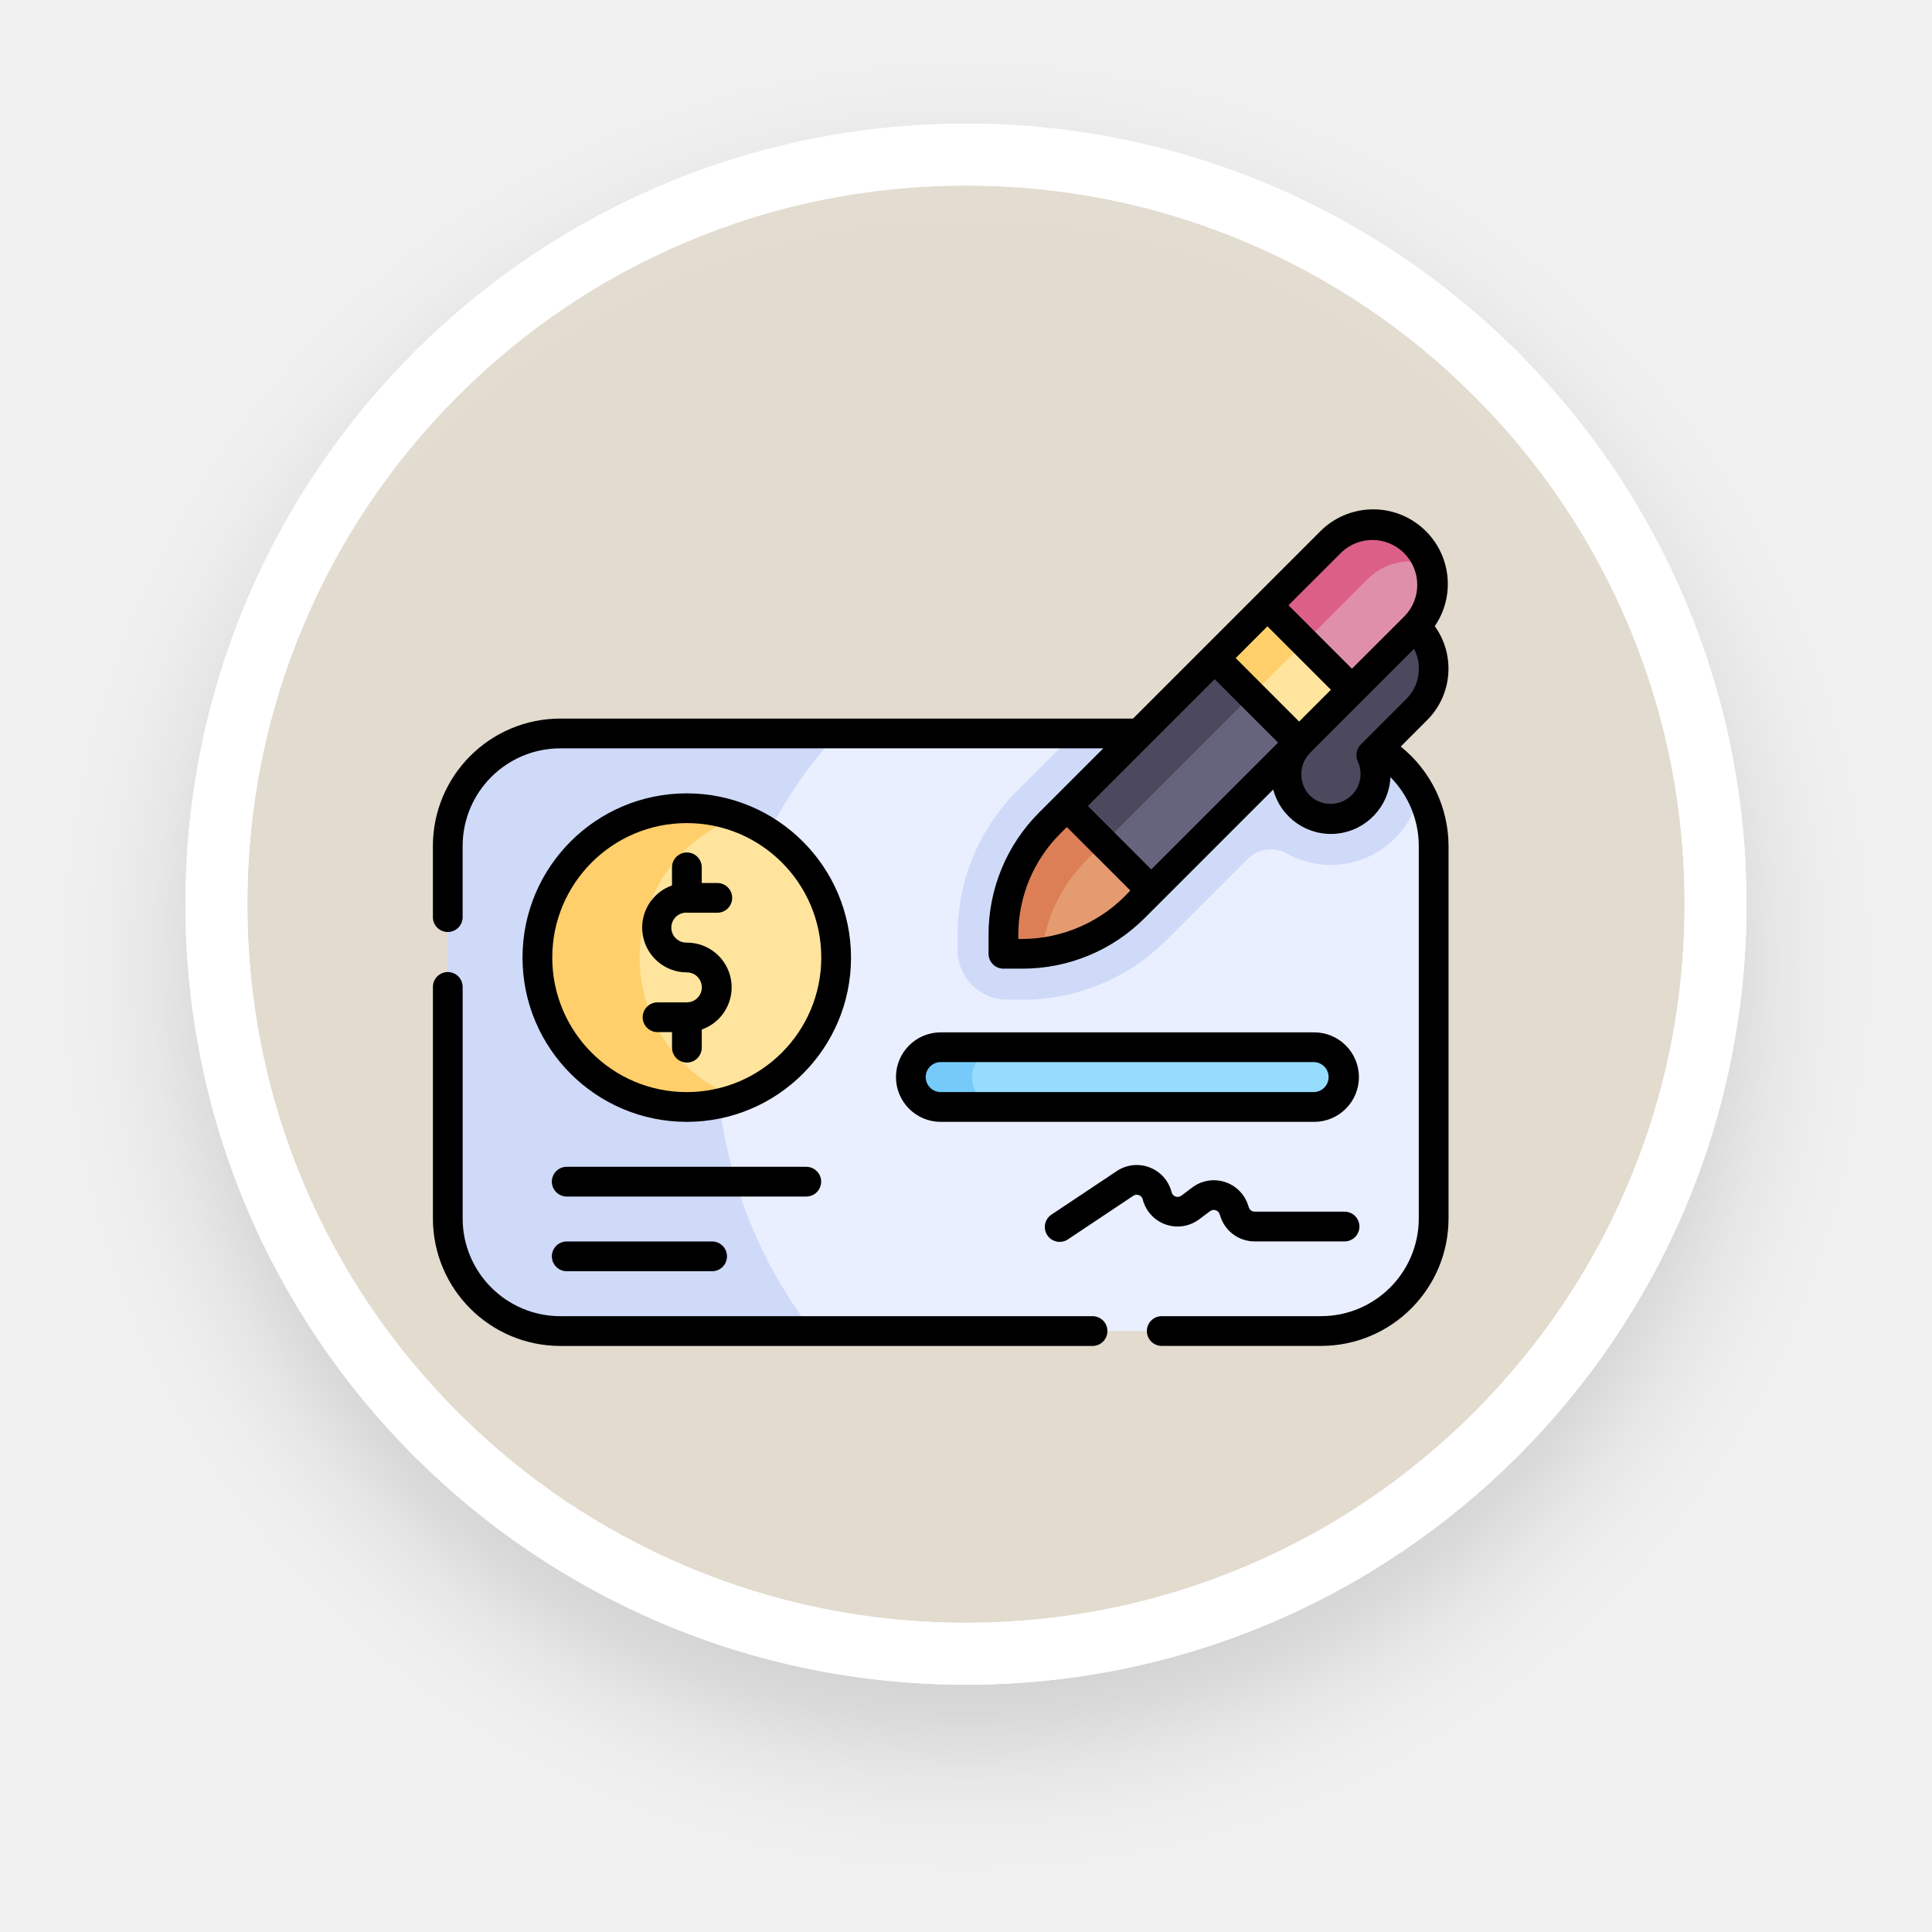
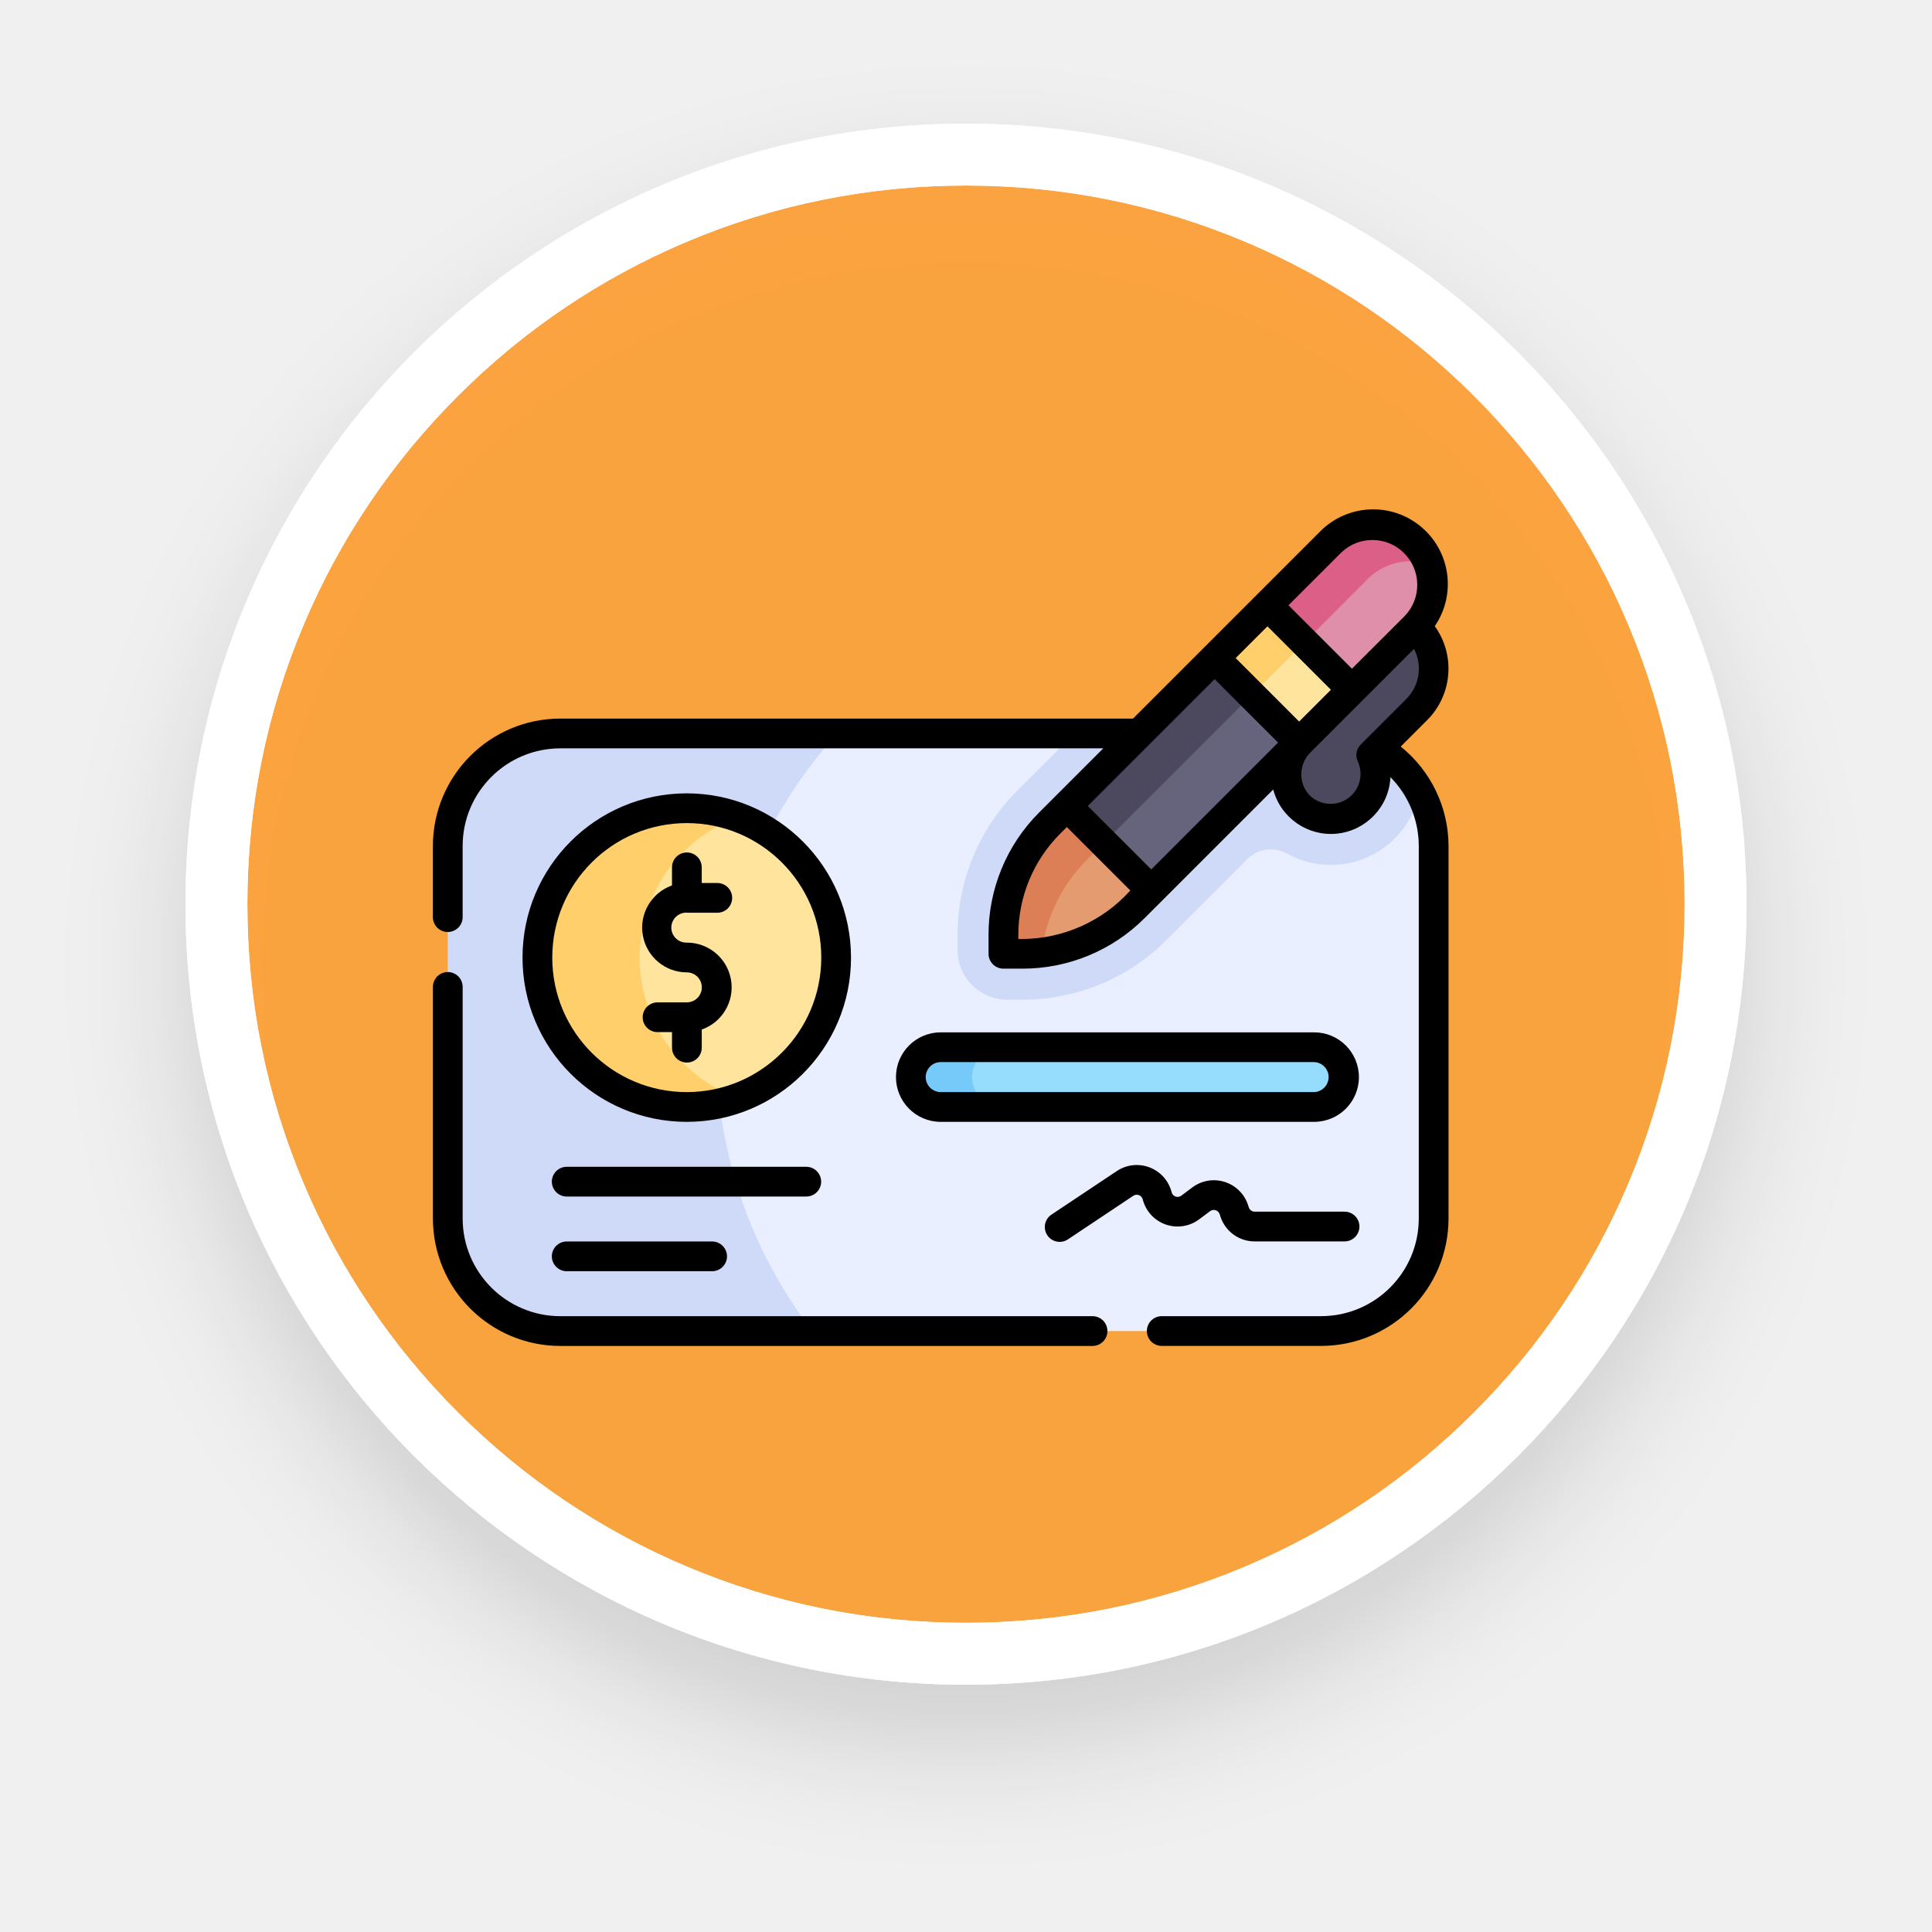
<svg xmlns="http://www.w3.org/2000/svg" width="93.722" height="93.723" viewBox="0 0 93.722 93.723">
  <defs>
-     <filter id="Trazado_874925" x="0" y="0" width="93.722" height="93.723" filterUnits="userSpaceOnUse">
+     <filter id="Path_874925" x="0" y="0" width="93.722" height="93.723" filterUnits="userSpaceOnUse">
      <feOffset dy="3" input="SourceAlpha" />
      <feGaussianBlur stdDeviation="3" result="blur" />
      <feFlood flood-opacity="0.161" />
      <feComposite operator="in" in2="blur" />
      <feComposite in="SourceGraphic" />
    </filter>
  </defs>
-   <g id="Grupo_1114735" data-name="Grupo 1114735" transform="translate(-988.051 -2537)">
-     <g id="Grupo_1112902" data-name="Grupo 1112902" transform="translate(997.051 2543)">
-       <g id="Grupo_1109835" data-name="Grupo 1109835" transform="translate(0 0)">
-         <g id="Grupo_1107913" data-name="Grupo 1107913" transform="translate(0 0)">
-           <g transform="matrix(1, 0, 0, 1, -9, -6)" filter="url(#Trazado_874925)">
-             <g id="Trazado_874925-2" data-name="Trazado 874925" transform="translate(9 6)" fill="#e2dacc" opacity="0.859">
+   <g id="Group_1114735" data-name="Group 1114735" transform="translate(-988.051 -2537)">
+     <g id="Group_1112902" data-name="Group 1112902" transform="translate(997.051 2543)">
+       <g id="Group_1109835" data-name="Group 1109835" transform="translate(0 0)">
+         <g id="Group_1107913" data-name="Group 1107913" transform="translate(0 0)">
+           <g transform="matrix(1, 0, 0, 1, -9, -6)" filter="url(#Path_874925)">
+             <g id="Path_874925-2" data-name="Path 874925" transform="translate(9 6)" fill="#fd9826" opacity="0.859">
              <path d="M 37.861 74.223 C 32.952 74.223 28.19 73.261 23.708 71.366 C 19.378 69.534 15.49 66.912 12.15 63.573 C 8.81 60.233 6.188 56.344 4.357 52.014 C 2.461 47.533 1.5 42.771 1.5 37.861 C 1.5 32.952 2.461 28.19 4.357 23.708 C 6.188 19.378 8.81 15.49 12.15 12.15 C 15.49 8.81 19.378 6.188 23.708 4.357 C 28.19 2.461 32.952 1.5 37.861 1.5 C 42.77 1.5 47.532 2.461 52.014 4.357 C 56.344 6.188 60.232 8.81 63.572 12.15 C 66.912 15.49 69.534 19.378 71.365 23.708 C 73.261 28.19 74.222 32.952 74.222 37.861 C 74.222 42.771 73.261 47.533 71.365 52.014 C 69.534 56.344 66.912 60.233 63.572 63.573 C 60.232 66.912 56.344 69.534 52.014 71.366 C 47.532 73.261 42.77 74.223 37.861 74.223 Z" stroke="none" />
              <path d="M 37.861 3 C 33.153 3 28.588 3.921 24.292 5.738 C 20.142 7.494 16.413 10.008 13.211 13.211 C 10.008 16.413 7.494 20.142 5.738 24.292 C 3.921 28.588 3 33.154 3 37.861 C 3 42.569 3.921 47.134 5.738 51.43 C 7.494 55.581 10.008 59.309 13.211 62.512 C 16.413 65.715 20.142 68.229 24.292 69.984 C 28.588 71.801 33.153 72.723 37.861 72.723 C 42.569 72.723 47.134 71.801 51.43 69.984 C 55.58 68.229 59.309 65.715 62.511 62.512 C 65.714 59.309 68.228 55.581 69.984 51.43 C 71.801 47.134 72.722 42.569 72.722 37.861 C 72.722 33.154 71.801 28.588 69.984 24.292 C 68.228 20.142 65.714 16.413 62.511 13.211 C 59.309 10.008 55.58 7.494 51.43 5.738 C 47.134 3.921 42.569 3 37.861 3 M 37.861 7.62939453125e-06 C 58.771 7.62939453125e-06 75.722 16.951 75.722 37.861 L 75.722 37.861 C 75.722 58.772 58.771 75.723 37.861 75.723 C 16.951 75.723 -7.62939453125e-06 58.772 -7.62939453125e-06 37.861 L -7.62939453125e-06 37.861 C -7.62939453125e-06 16.951 16.951 7.62939453125e-06 37.861 7.62939453125e-06 Z" stroke="none" fill="#fff" />
            </g>
          </g>
-           <g id="Trazado_874923" data-name="Trazado 874923" transform="translate(0 0)" fill="none">
+           <g id="Path_874923" data-name="Path 874923" transform="translate(0 0)" fill="none">
            <path d="M37.861,0A37.861,37.861,0,0,1,75.722,37.861h0A37.861,37.861,0,1,1,0,37.861H0A37.861,37.861,0,0,1,37.861,0Z" stroke="none" />
            <path d="M 37.861 3 C 33.153 3 28.588 3.921 24.292 5.738 C 20.142 7.494 16.413 10.008 13.211 13.211 C 10.008 16.413 7.494 20.142 5.738 24.292 C 3.921 28.588 3 33.154 3 37.861 C 3 42.569 3.921 47.134 5.738 51.43 C 7.494 55.581 10.008 59.309 13.211 62.512 C 16.413 65.715 20.142 68.229 24.292 69.984 C 28.588 71.801 33.153 72.723 37.861 72.723 C 42.569 72.723 47.134 71.801 51.43 69.984 C 55.58 68.229 59.309 65.715 62.511 62.512 C 65.714 59.309 68.228 55.581 69.984 51.43 C 71.801 47.134 72.722 42.569 72.722 37.861 C 72.722 33.154 71.801 28.588 69.984 24.292 C 68.228 20.142 65.714 16.413 62.511 13.211 C 59.309 10.008 55.58 7.494 51.43 5.738 C 47.134 3.921 42.569 3 37.861 3 M 37.861 7.62939453125e-06 C 58.771 7.62939453125e-06 75.722 16.951 75.722 37.861 L 75.722 37.861 C 75.722 58.772 58.771 75.723 37.861 75.723 C 16.951 75.723 -7.62939453125e-06 58.772 -7.62939453125e-06 37.861 L -7.62939453125e-06 37.861 C -7.62939453125e-06 16.951 16.951 7.62939453125e-06 37.861 7.62939453125e-06 Z" stroke="none" fill="#fff" />
          </g>
        </g>
      </g>
    </g>
-     <g id="Grupo_1114734" data-name="Grupo 1114734" transform="translate(1009.051 2516.54)">
-       <path id="Trazado_907651" data-name="Trazado 907651" d="M104.083,158.11H92.576c-15.588,0-15.588,28.985-1.208,28.985H116.05a5.459,5.459,0,0,0,5.459-5.459V163.569a5.432,5.432,0,0,0-.677-2.635Z" transform="translate(-72.962 -102.065)" fill="#e9efff" />
-       <path id="Trazado_907652" data-name="Trazado 907652" d="M284.876,158.845c-5.953-.379-11.1-.709-11.562-.735h-3.143l-2.762,2.762a9.857,9.857,0,0,0-2.906,7.016v.718a2.415,2.415,0,0,0,2.415,2.415h.718a9.858,9.858,0,0,0,7.016-2.907l3.928-3.928a1.593,1.593,0,0,1,1.9-.252,4.407,4.407,0,0,0,2.127.55h0a4.387,4.387,0,0,0,4.311-3.549A5.486,5.486,0,0,0,284.876,158.845Z" transform="translate(-239.05 -102.065)" fill="#cfdaf9" />
-       <path id="Trazado_907653" data-name="Trazado 907653" d="M26.394,158.11H12.96A5.459,5.459,0,0,0,7.5,163.569v18.068A5.459,5.459,0,0,0,12.96,187.1H25.186a22.639,22.639,0,0,1,1.208-28.985Z" transform="translate(-6.779 -102.065)" fill="#cfdaf9" />
-       <path id="Trazado_907654" data-name="Trazado 907654" d="M436.533,100.747a2.8,2.8,0,0,1,0,3.962l-1.917,1.917a.63.63,0,0,0-.164.618,2.174,2.174,0,0,1-3.68,2.088,2.209,2.209,0,0,1,.092-3.054c-2.086-2.3,3.59-7.359,5.6-5.6Z" transform="translate(-388.805 -49.83)" fill="#4c485d" />
-       <path id="Trazado_907655" data-name="Trazado 907655" d="M399.847,101.57l2.562-2.562c.99-.99.24-2.646-.945-3.666-1.537-1.537-6.8,3.724-5.261,5.261,1.021,1.184,2.67,1.941,3.644.967Z" transform="translate(-357.825 -45.086)" fill="#ffe49e" />
-       <path id="Trazado_907656" data-name="Trazado 907656" d="M395.621,89.584c-1-.863-2.317-1.27-3.154-.433l-2.561,2.561c-.824.824-.409,2.131.454,3.133Z" transform="translate(-351.982 -39.328)" fill="#ffcf6b" />
-       <path id="Trazado_907657" data-name="Trazado 907657" d="M307.79,191c2.27-2.27-.328-3.923-1.534-4.922l-2.513,2.513c-1.219,1.219-2.431,4.3-1.273,5.423a7.7,7.7,0,0,0,4.5-2.2Z" transform="translate(-272.941 -127.342)" fill="#e59b70" />
-       <path id="Trazado_907658" data-name="Trazado 907658" d="M294.16,188.471a2.5,2.5,0,0,0-3.488-.1l-.819.819a7.7,7.7,0,0,0-2.255,5.444v.91h.91a7.692,7.692,0,0,0,.944-.06,7.7,7.7,0,0,1,2.195-4.5Z" transform="translate(-259.923 -128.813)" fill="#dc7f57" />
-       <path id="Trazado_907659" data-name="Trazado 907659" d="M442.51,66.758a2.9,2.9,0,0,0,.69-3,2.728,2.728,0,0,0-3.946-.259l-2.361,2.361.237,1.664,2.306,2.305Z" transform="translate(-394.851 -15.91)" fill="#e08fab" />
-       <path id="Trazado_907660" data-name="Trazado 907660" d="M425.581,55.329a2.9,2.9,0,0,1,3-.691,2.9,2.9,0,0,0-4.789-1.1l-3.074,3.074,1.794,1.793Z" transform="translate(-380.228 -6.786)" fill="#db5f87" />
-       <path id="Trazado_907661" data-name="Trazado 907661" d="M345.212,138.573l-2.305-2.306c-1.708-1.708-8.882,5.466-7.174,7.174l2.306,2.306Z" transform="translate(-303.19 -82.089)" fill="#66637c" />
-       <path id="Trazado_907662" data-name="Trazado 907662" d="M328.513,121.871l-1.793-1.794-7.174,7.174,1.793,1.793Z" transform="translate(-288.796 -67.692)" fill="#4c485d" />
-       <path id="Trazado_907663" data-name="Trazado 907663" d="M277.38,317.7a1.45,1.45,0,0,0-1.449-1.449H260.784c-2.151,0-2.776.651-2.776,1.449s.314,1.449,2.776,1.449h15.147A1.451,1.451,0,0,0,277.38,317.7Z" transform="translate(-233.18 -244.984)" fill="#95dcfd" />
-       <path id="Trazado_907664" data-name="Trazado 907664" d="M243.908,317.7a1.451,1.451,0,0,1,1.449-1.449h-2.969a1.449,1.449,0,1,0,0,2.9h2.969A1.45,1.45,0,0,1,243.908,317.7Z" transform="translate(-217.754 -244.984)" fill="#76cafa" />
-       <path id="Trazado_907665" data-name="Trazado 907665" d="M91.53,207.1a7.249,7.249,0,0,0-4.767-6.811,6.778,6.778,0,0,0-7.132,6.811,6.848,6.848,0,0,0,7.132,6.811A7.249,7.249,0,0,0,91.53,207.1Z" transform="translate(-71.968 -140.184)" fill="#ffe49e" />
-       <path id="Trazado_907666" data-name="Trazado 907666" d="M57.641,203.008a7.249,7.249,0,0,1,4.767-6.811,7.246,7.246,0,1,0,0,13.622A7.249,7.249,0,0,1,57.641,203.008Z" transform="translate(-47.612 -136.094)" fill="#ffcf6b" />
-       <path id="Trazado_907667" data-name="Trazado 907667" d="M107.6,221.276h1.449a.722.722,0,1,0,0-1.443h-.728V219.1a.722.722,0,1,0-1.443,0v.851a2.171,2.171,0,0,0,.722,4.218.721.721,0,0,1,.515.215.728.728,0,0,1-.515,1.24h-1.449a.722.722,0,0,0,0,1.443h.728v.728a.722.722,0,1,0,1.443,0v-.853a2.17,2.17,0,0,0-.722-4.217.728.728,0,1,1,0-1.455Z" transform="translate(-95.279 -156.538)" />
-       <path id="Trazado_907668" data-name="Trazado 907668" d="M53.149,188.262a7.968,7.968,0,1,0,7.968,7.968A7.977,7.977,0,0,0,53.149,188.262Zm0,14.493a6.525,6.525,0,1,1,6.525-6.525A6.532,6.532,0,0,1,53.149,202.755Z" transform="translate(-40.833 -129.316)" />
-       <path id="Trazado_907669" data-name="Trazado 907669" d="M32,295.284H6.181a4.743,4.743,0,0,1-4.737-4.737V279.338a.722.722,0,1,0-1.443,0v11.209a6.188,6.188,0,0,0,6.181,6.181H32a.722.722,0,0,0,0-1.444Z" transform="translate(0 -210.975)" />
-       <path id="Trazado_907670" data-name="Trazado 907670" d="M46.948,56.678l1.289-1.289a3.53,3.53,0,0,0,.365-4.554,3.621,3.621,0,0,0-5.554-4.6l-9.084,9.084H6.181A6.188,6.188,0,0,0,0,61.5v3.477a.722.722,0,0,0,1.443,0V61.5a4.743,4.743,0,0,1,4.737-4.737H32.521l-3.1,3.1a8.367,8.367,0,0,0-2.466,5.955v.91a.722.722,0,0,0,.722.722h.91a8.366,8.366,0,0,0,5.955-2.467c1.044-1.043-.19.192,6.223-6.223a2.893,2.893,0,0,0,5.687-.6A4.755,4.755,0,0,1,47.826,61.5V79.571a4.743,4.743,0,0,1-4.737,4.737H35.384a.722.722,0,1,0,0,1.443h7.705a6.188,6.188,0,0,0,6.181-6.181V61.5a6.206,6.206,0,0,0-2.321-4.825ZM44.07,47.26a2.177,2.177,0,0,1,3.079,3.077L44.584,52.9l-3.079-3.078ZM34.849,62.637l-3.078-3.078,6.153-6.153L41,56.485Zm7.173-7.174-3.078-3.079,1.541-1.541,3.079,3.078ZM28.586,66.011H28.4v-.188a6.932,6.932,0,0,1,2.044-4.934l.309-.309,3.078,3.078A7.091,7.091,0,0,1,28.586,66.011ZM44.87,57.4A1.453,1.453,0,0,1,42.5,59.01a1.493,1.493,0,0,1,.073-2.051l5.023-5.023a2.084,2.084,0,0,1-.374,2.432l-2.206,2.206A.722.722,0,0,0,44.87,57.4Z" transform="translate(0 0)" />
-       <path id="Trazado_907671" data-name="Trazado 907671" d="M253.726,313.087a2.171,2.171,0,0,0,0-4.342H235.61a2.171,2.171,0,1,0,0,4.342Zm-18.844-2.171a.728.728,0,0,1,.728-.728h18.116a.728.728,0,0,1,0,1.455H235.61A.729.729,0,0,1,234.882,310.916Z" transform="translate(-210.975 -238.205)" />
-       <path id="Trazado_907672" data-name="Trazado 907672" d="M316.2,378.2l.534-.4a.3.3,0,0,1,.463.143l.044.133a1.741,1.741,0,0,0,1.654,1.192h4.336a.722.722,0,1,0,0-1.443H318.9a.3.3,0,0,1-.284-.2l-.044-.133a1.744,1.744,0,0,0-2.7-.843l-.533.4a.3.3,0,0,1-.471-.167,1.744,1.744,0,0,0-2.658-1.028l-3.142,2.095a.722.722,0,1,0,.8,1.2l3.142-2.095a.3.3,0,0,1,.457.175A1.744,1.744,0,0,0,316.2,378.2Z" transform="translate(-279.032 -298.586)" />
-       <path id="Trazado_907673" data-name="Trazado 907673" d="M73.28,377.242a.722.722,0,0,0-.722-.722H60.964a.722.722,0,1,0,0,1.443H72.558A.722.722,0,0,0,73.28,377.242Z" transform="translate(-54.445 -299.458)" />
-       <path id="Trazado_907674" data-name="Trazado 907674" d="M60.964,414.171a.722.722,0,1,0,0,1.443h7a.722.722,0,1,0,0-1.443Z" transform="translate(-54.445 -333.486)" />
+     <g id="Group_1114734" data-name="Group 1114734" transform="translate(1009.051 2516.54)">
+       <path id="Path_907651" data-name="Path 907651" d="M104.083,158.11H92.576c-15.588,0-15.588,28.985-1.208,28.985H116.05a5.459,5.459,0,0,0,5.459-5.459V163.569a5.432,5.432,0,0,0-.677-2.635Z" transform="translate(-72.962 -102.065)" fill="#e9efff" />
+       <path id="Path_907652" data-name="Path 907652" d="M284.876,158.845c-5.953-.379-11.1-.709-11.562-.735h-3.143l-2.762,2.762a9.857,9.857,0,0,0-2.906,7.016v.718a2.415,2.415,0,0,0,2.415,2.415h.718a9.858,9.858,0,0,0,7.016-2.907l3.928-3.928a1.593,1.593,0,0,1,1.9-.252,4.407,4.407,0,0,0,2.127.55h0a4.387,4.387,0,0,0,4.311-3.549A5.486,5.486,0,0,0,284.876,158.845Z" transform="translate(-239.05 -102.065)" fill="#cfdaf9" />
+       <path id="Path_907653" data-name="Path 907653" d="M26.394,158.11H12.96A5.459,5.459,0,0,0,7.5,163.569v18.068A5.459,5.459,0,0,0,12.96,187.1H25.186a22.639,22.639,0,0,1,1.208-28.985Z" transform="translate(-6.779 -102.065)" fill="#cfdaf9" />
+       <path id="Path_907654" data-name="Path 907654" d="M436.533,100.747a2.8,2.8,0,0,1,0,3.962l-1.917,1.917a.63.63,0,0,0-.164.618,2.174,2.174,0,0,1-3.68,2.088,2.209,2.209,0,0,1,.092-3.054c-2.086-2.3,3.59-7.359,5.6-5.6Z" transform="translate(-388.805 -49.83)" fill="#4c485d" />
+       <path id="Path_907655" data-name="Path 907655" d="M399.847,101.57l2.562-2.562c.99-.99.24-2.646-.945-3.666-1.537-1.537-6.8,3.724-5.261,5.261,1.021,1.184,2.67,1.941,3.644.967Z" transform="translate(-357.825 -45.086)" fill="#ffe49e" />
+       <path id="Path_907656" data-name="Path 907656" d="M395.621,89.584c-1-.863-2.317-1.27-3.154-.433l-2.561,2.561c-.824.824-.409,2.131.454,3.133Z" transform="translate(-351.982 -39.328)" fill="#ffcf6b" />
+       <path id="Path_907657" data-name="Path 907657" d="M307.79,191c2.27-2.27-.328-3.923-1.534-4.922l-2.513,2.513c-1.219,1.219-2.431,4.3-1.273,5.423a7.7,7.7,0,0,0,4.5-2.2Z" transform="translate(-272.941 -127.342)" fill="#e59b70" />
+       <path id="Path_907658" data-name="Path 907658" d="M294.16,188.471a2.5,2.5,0,0,0-3.488-.1l-.819.819a7.7,7.7,0,0,0-2.255,5.444v.91h.91a7.692,7.692,0,0,0,.944-.06,7.7,7.7,0,0,1,2.195-4.5Z" transform="translate(-259.923 -128.813)" fill="#dc7f57" />
+       <path id="Path_907659" data-name="Path 907659" d="M442.51,66.758a2.9,2.9,0,0,0,.69-3,2.728,2.728,0,0,0-3.946-.259l-2.361,2.361.237,1.664,2.306,2.305Z" transform="translate(-394.851 -15.91)" fill="#e08fab" />
+       <path id="Path_907660" data-name="Path 907660" d="M425.581,55.329a2.9,2.9,0,0,1,3-.691,2.9,2.9,0,0,0-4.789-1.1l-3.074,3.074,1.794,1.793Z" transform="translate(-380.228 -6.786)" fill="#db5f87" />
+       <path id="Path_907661" data-name="Path 907661" d="M345.212,138.573l-2.305-2.306c-1.708-1.708-8.882,5.466-7.174,7.174l2.306,2.306Z" transform="translate(-303.19 -82.089)" fill="#66637c" />
+       <path id="Path_907662" data-name="Path 907662" d="M328.513,121.871l-1.793-1.794-7.174,7.174,1.793,1.793Z" transform="translate(-288.796 -67.692)" fill="#4c485d" />
+       <path id="Path_907663" data-name="Path 907663" d="M277.38,317.7a1.45,1.45,0,0,0-1.449-1.449H260.784c-2.151,0-2.776.651-2.776,1.449s.314,1.449,2.776,1.449h15.147A1.451,1.451,0,0,0,277.38,317.7Z" transform="translate(-233.18 -244.984)" fill="#95dcfd" />
+       <path id="Path_907664" data-name="Path 907664" d="M243.908,317.7a1.451,1.451,0,0,1,1.449-1.449h-2.969a1.449,1.449,0,1,0,0,2.9h2.969A1.45,1.45,0,0,1,243.908,317.7Z" transform="translate(-217.754 -244.984)" fill="#76cafa" />
+       <path id="Path_907665" data-name="Path 907665" d="M91.53,207.1a7.249,7.249,0,0,0-4.767-6.811,6.778,6.778,0,0,0-7.132,6.811,6.848,6.848,0,0,0,7.132,6.811A7.249,7.249,0,0,0,91.53,207.1Z" transform="translate(-71.968 -140.184)" fill="#ffe49e" />
+       <path id="Path_907666" data-name="Path 907666" d="M57.641,203.008a7.249,7.249,0,0,1,4.767-6.811,7.246,7.246,0,1,0,0,13.622A7.249,7.249,0,0,1,57.641,203.008Z" transform="translate(-47.612 -136.094)" fill="#ffcf6b" />
+       <path id="Path_907667" data-name="Path 907667" d="M107.6,221.276h1.449a.722.722,0,1,0,0-1.443h-.728V219.1a.722.722,0,1,0-1.443,0v.851a2.171,2.171,0,0,0,.722,4.218.721.721,0,0,1,.515.215.728.728,0,0,1-.515,1.24h-1.449a.722.722,0,0,0,0,1.443h.728v.728a.722.722,0,1,0,1.443,0v-.853a2.17,2.17,0,0,0-.722-4.217.728.728,0,1,1,0-1.455Z" transform="translate(-95.279 -156.538)" />
+       <path id="Path_907668" data-name="Path 907668" d="M53.149,188.262a7.968,7.968,0,1,0,7.968,7.968A7.977,7.977,0,0,0,53.149,188.262Zm0,14.493a6.525,6.525,0,1,1,6.525-6.525A6.532,6.532,0,0,1,53.149,202.755Z" transform="translate(-40.833 -129.316)" />
+       <path id="Path_907669" data-name="Path 907669" d="M32,295.284H6.181a4.743,4.743,0,0,1-4.737-4.737V279.338a.722.722,0,1,0-1.443,0v11.209a6.188,6.188,0,0,0,6.181,6.181H32a.722.722,0,0,0,0-1.444Z" transform="translate(0 -210.975)" />
+       <path id="Path_907670" data-name="Path 907670" d="M46.948,56.678l1.289-1.289a3.53,3.53,0,0,0,.365-4.554,3.621,3.621,0,0,0-5.554-4.6l-9.084,9.084H6.181A6.188,6.188,0,0,0,0,61.5v3.477a.722.722,0,0,0,1.443,0V61.5a4.743,4.743,0,0,1,4.737-4.737H32.521l-3.1,3.1a8.367,8.367,0,0,0-2.466,5.955v.91a.722.722,0,0,0,.722.722h.91a8.366,8.366,0,0,0,5.955-2.467c1.044-1.043-.19.192,6.223-6.223a2.893,2.893,0,0,0,5.687-.6A4.755,4.755,0,0,1,47.826,61.5V79.571a4.743,4.743,0,0,1-4.737,4.737H35.384a.722.722,0,1,0,0,1.443h7.705a6.188,6.188,0,0,0,6.181-6.181V61.5a6.206,6.206,0,0,0-2.321-4.825ZM44.07,47.26a2.177,2.177,0,0,1,3.079,3.077L44.584,52.9l-3.079-3.078ZM34.849,62.637l-3.078-3.078,6.153-6.153L41,56.485Zm7.173-7.174-3.078-3.079,1.541-1.541,3.079,3.078ZM28.586,66.011H28.4v-.188a6.932,6.932,0,0,1,2.044-4.934l.309-.309,3.078,3.078A7.091,7.091,0,0,1,28.586,66.011ZM44.87,57.4A1.453,1.453,0,0,1,42.5,59.01a1.493,1.493,0,0,1,.073-2.051l5.023-5.023a2.084,2.084,0,0,1-.374,2.432l-2.206,2.206A.722.722,0,0,0,44.87,57.4Z" transform="translate(0 0)" />
+       <path id="Path_907671" data-name="Path 907671" d="M253.726,313.087a2.171,2.171,0,0,0,0-4.342H235.61a2.171,2.171,0,1,0,0,4.342Zm-18.844-2.171a.728.728,0,0,1,.728-.728h18.116a.728.728,0,0,1,0,1.455H235.61A.729.729,0,0,1,234.882,310.916Z" transform="translate(-210.975 -238.205)" />
+       <path id="Path_907672" data-name="Path 907672" d="M316.2,378.2l.534-.4a.3.3,0,0,1,.463.143l.044.133a1.741,1.741,0,0,0,1.654,1.192h4.336a.722.722,0,1,0,0-1.443H318.9a.3.3,0,0,1-.284-.2l-.044-.133a1.744,1.744,0,0,0-2.7-.843l-.533.4a.3.3,0,0,1-.471-.167,1.744,1.744,0,0,0-2.658-1.028l-3.142,2.095a.722.722,0,1,0,.8,1.2l3.142-2.095a.3.3,0,0,1,.457.175A1.744,1.744,0,0,0,316.2,378.2Z" transform="translate(-279.032 -298.586)" />
+       <path id="Path_907673" data-name="Path 907673" d="M73.28,377.242a.722.722,0,0,0-.722-.722H60.964a.722.722,0,1,0,0,1.443H72.558A.722.722,0,0,0,73.28,377.242Z" transform="translate(-54.445 -299.458)" />
+       <path id="Path_907674" data-name="Path 907674" d="M60.964,414.171a.722.722,0,1,0,0,1.443h7a.722.722,0,1,0,0-1.443Z" transform="translate(-54.445 -333.486)" />
    </g>
  </g>
</svg>
